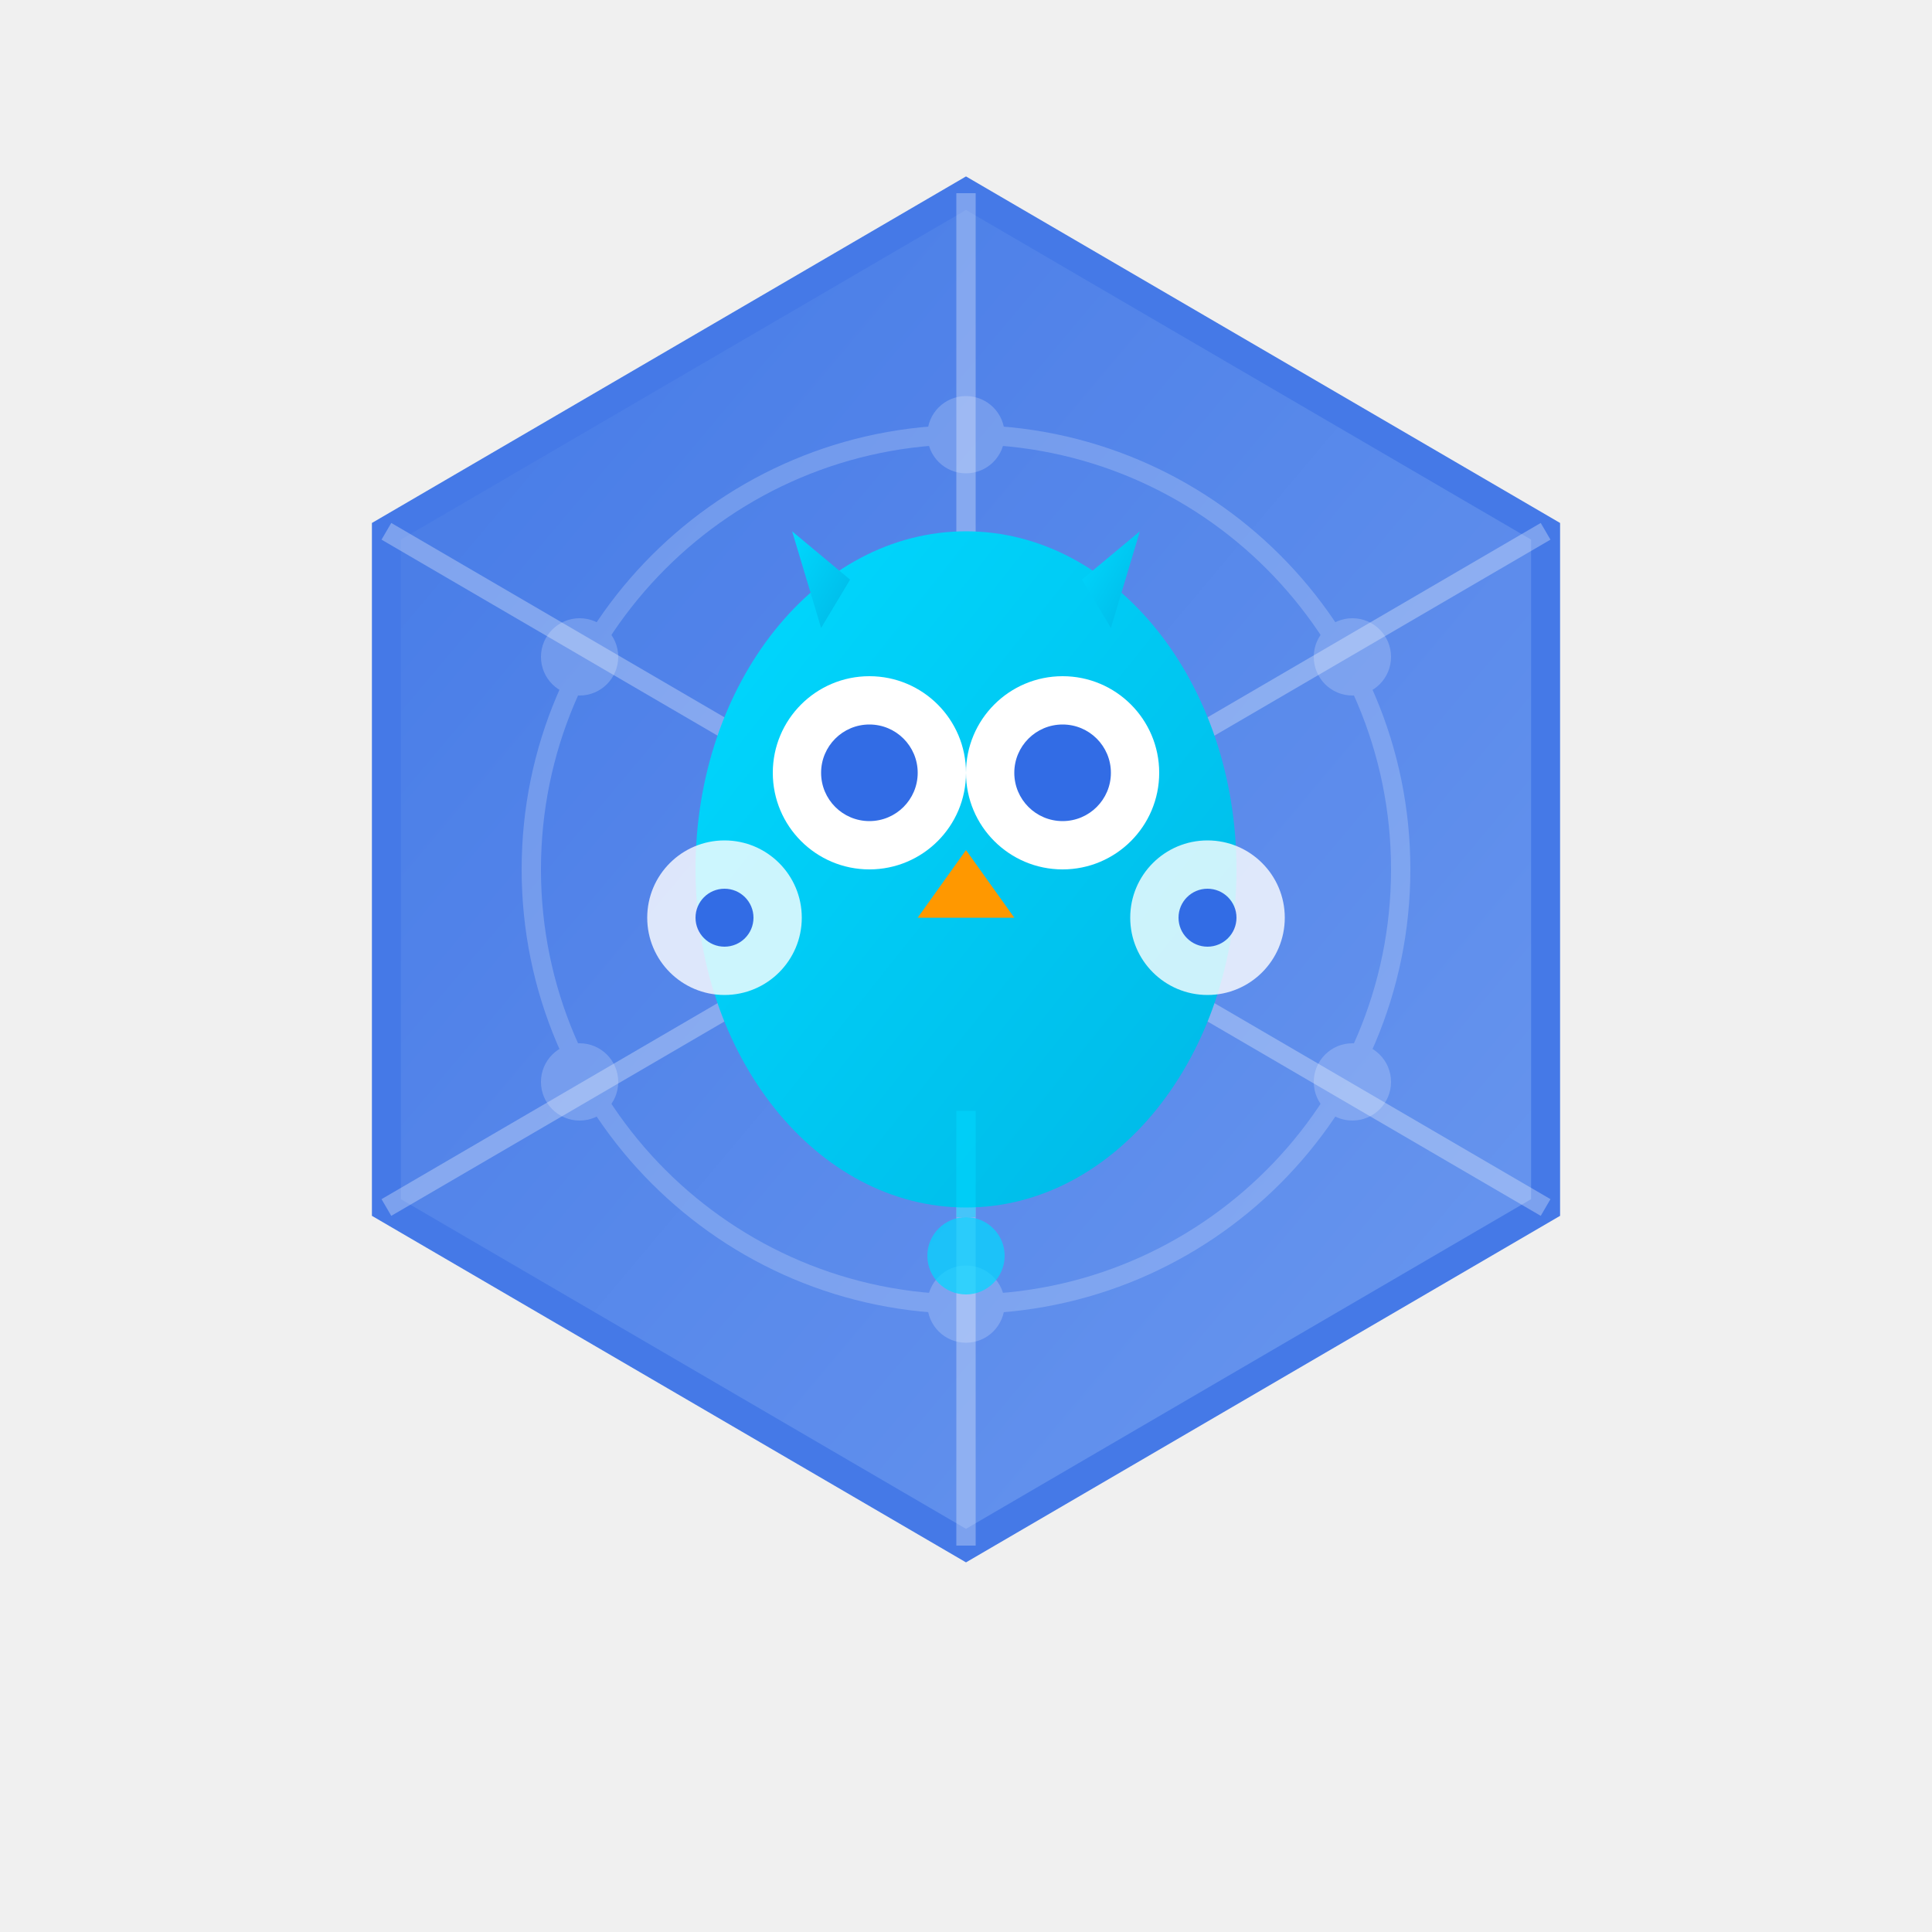
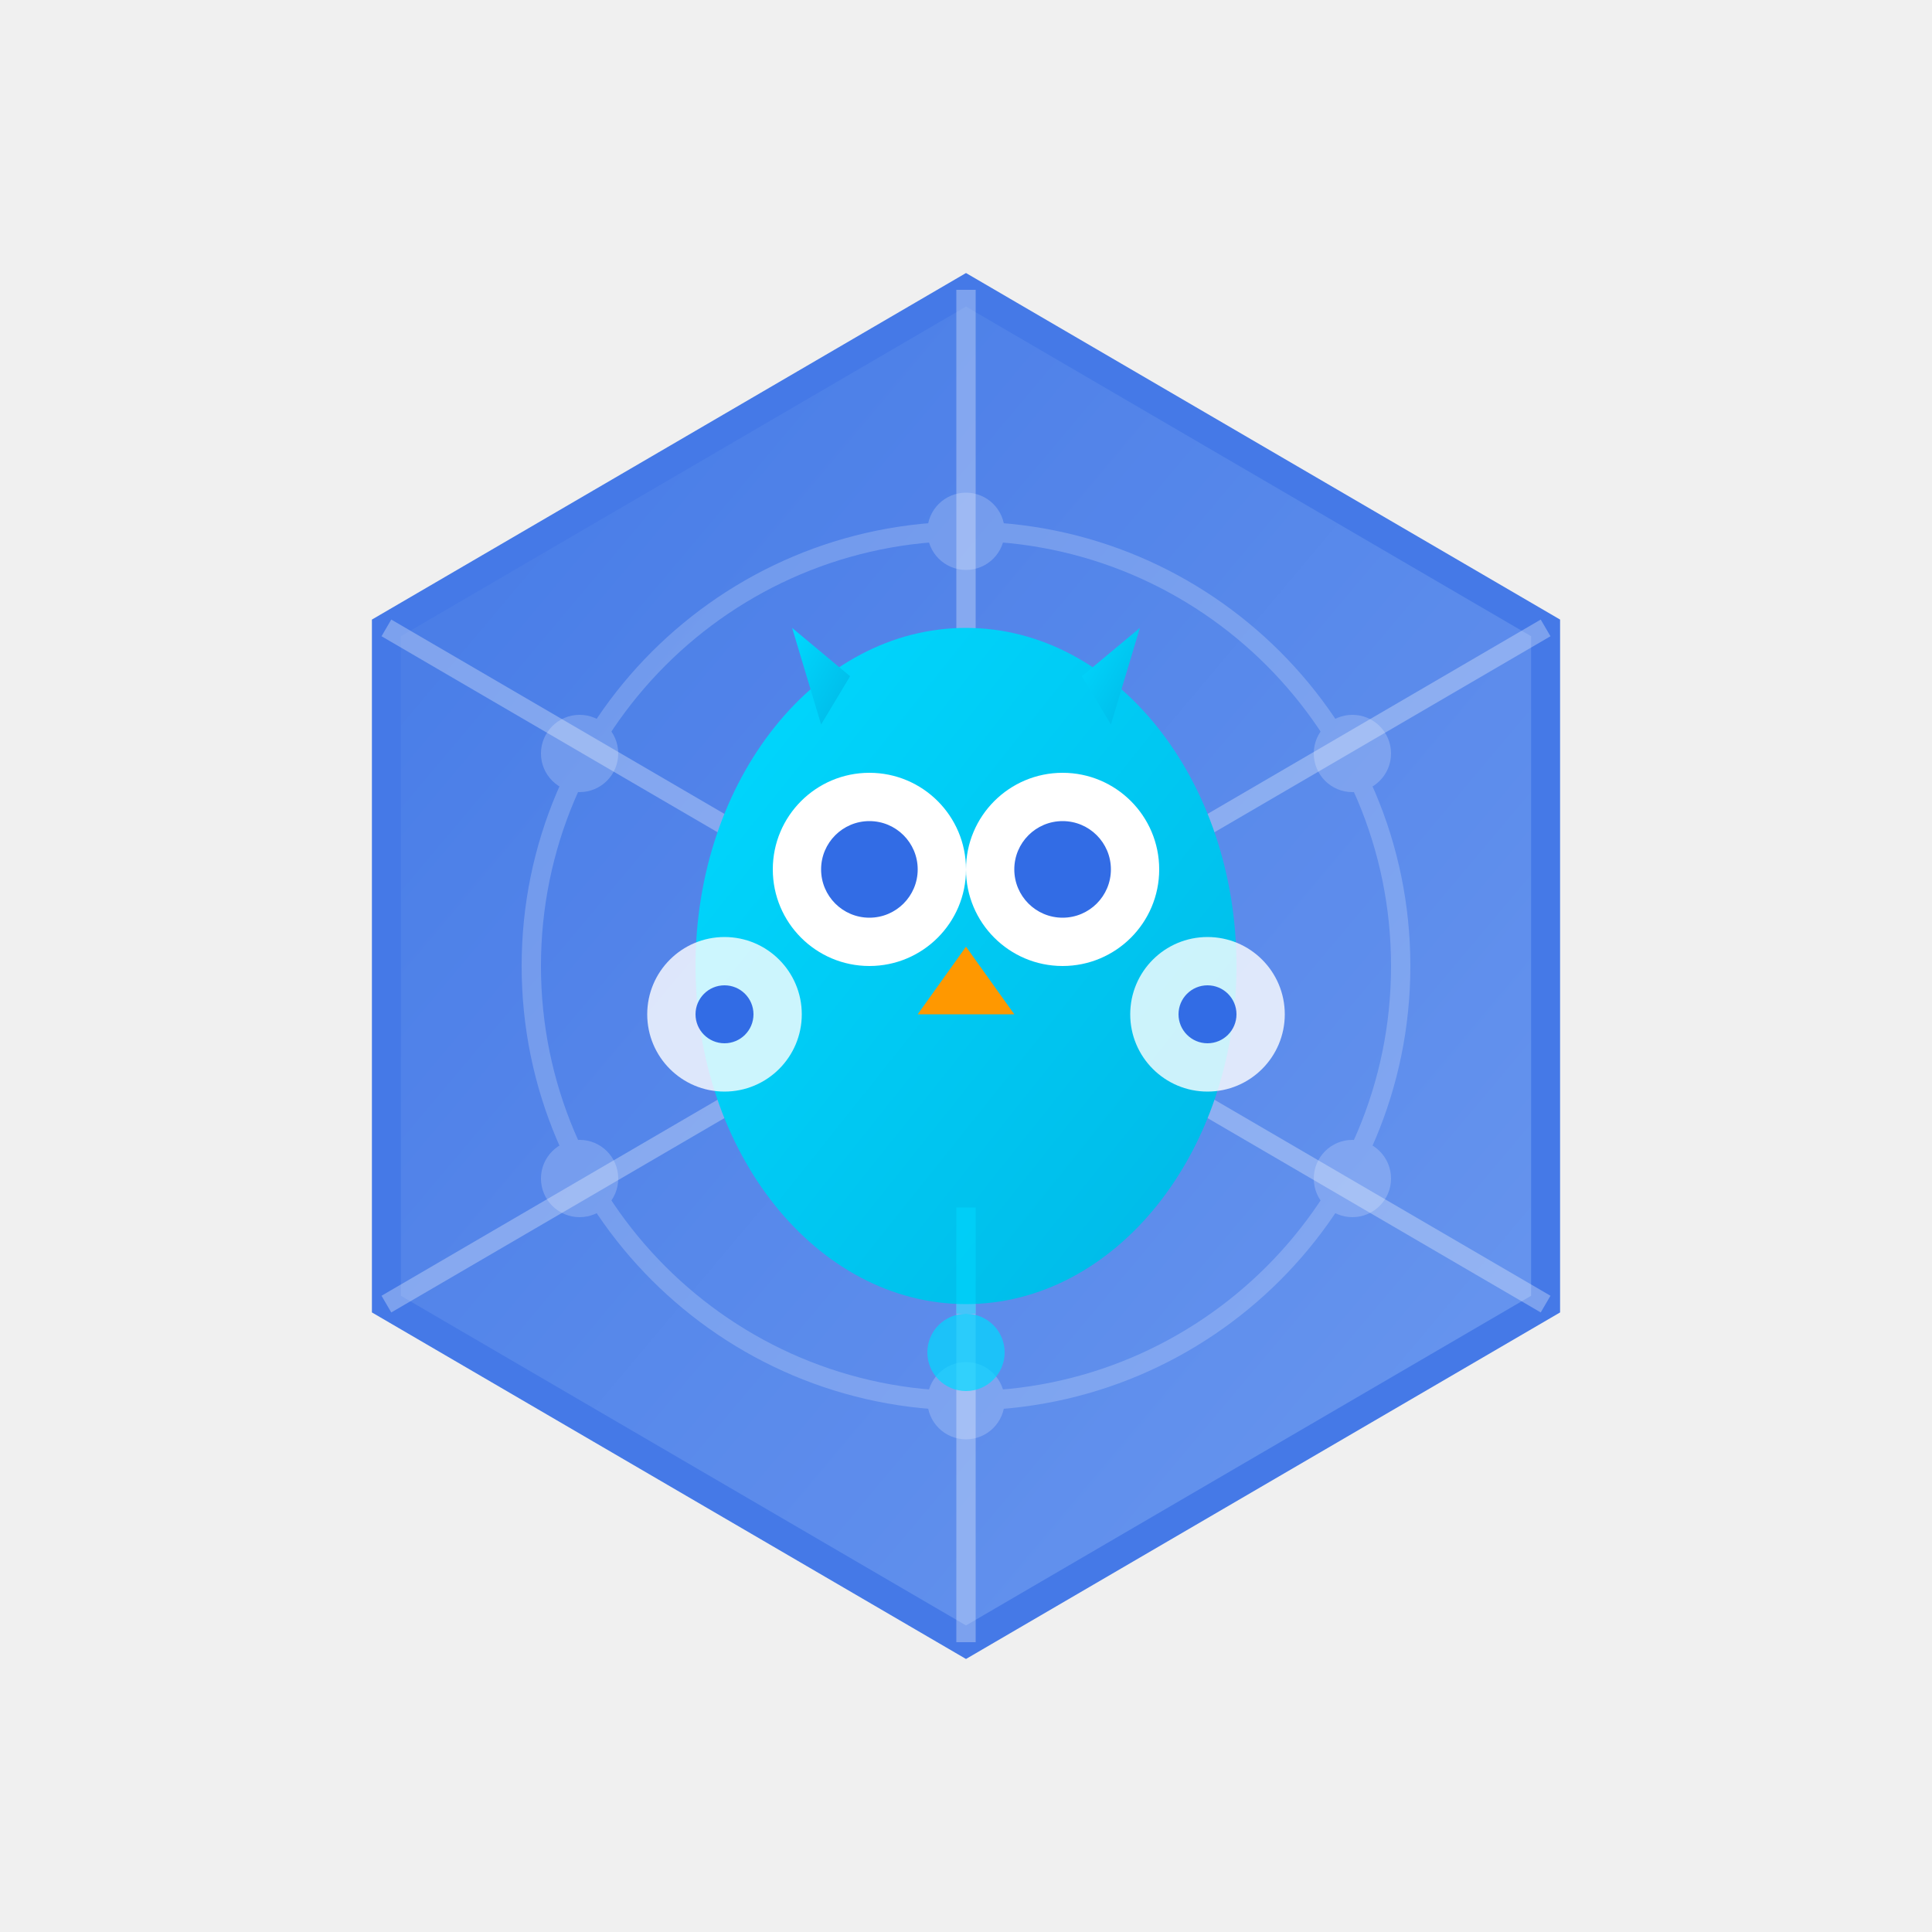
- <svg xmlns="http://www.w3.org/2000/svg" viewBox="0 0 200 200">
+ <svg xmlns="http://www.w3.org/2000/svg" xmlns:ns1="https://boxy-svg.com" viewBox="0 0 200 200" width="200px" height="200px">
  <defs>
    <linearGradient id="mainGradient" x1="0%" y1="0%" x2="100%" y2="100%">
-       <stop offset="0%" style="stop-color:#326CE5;stop-opacity:1" />
-       <stop offset="100%" style="stop-color:#5B8DEE;stop-opacity:1" />
+       <stop offset="0" style="stop-color:#326CE5;stop-opacity:1" />
+       <stop offset="1" style="stop-color:#5B8DEE;stop-opacity:1" />
    </linearGradient>
    <linearGradient id="accentGradient" x1="0%" y1="0%" x2="100%" y2="100%">
-       <stop offset="0%" style="stop-color:#00D9FF;stop-opacity:1" />
-       <stop offset="100%" style="stop-color:#00B8E6;stop-opacity:1" />
+       <stop offset="0" style="stop-color:#00D9FF;stop-opacity:1" />
+       <stop offset="1" style="stop-color:#00B8E6;stop-opacity:1" />
    </linearGradient>
+     <ns1:export>
+       <ns1:file format="png" />
+       <ns1:file format="svg" />
+     </ns1:export>
  </defs>
-   <path d="M 100 20 L 160 55 L 160 125 L 100 160 L 40 125 L 40 55 Z" fill="url(#mainGradient)" stroke="#326CE5" stroke-width="3" opacity="0.9" />
-   <g opacity="0.3">
-     <line x1="100" y1="20" x2="100" y2="160" stroke="#fff" stroke-width="2" />
-     <line x1="40" y1="55" x2="160" y2="125" stroke="#fff" stroke-width="2" />
-     <line x1="40" y1="125" x2="160" y2="55" stroke="#fff" stroke-width="2" />
+   <g transform="matrix(1, 0, 0, 1, 0, 10)">
+     <path d="M 100 20 L 160 55 L 160 125 L 100 160 L 40 125 L 40 55 Z" fill="url(#mainGradient)" stroke="#326CE5" stroke-width="3" opacity="0.9" />
+     <g opacity="0.3">
+       <line x1="100" y1="20" x2="100" y2="160" stroke="#fff" stroke-width="2" />
+       <line x1="40" y1="55" x2="160" y2="125" stroke="#fff" stroke-width="2" />
+       <line x1="40" y1="125" x2="160" y2="55" stroke="#fff" stroke-width="2" />
+     </g>
+     <ellipse cx="100" cy="90" rx="28" ry="35" fill="url(#accentGradient)" />
+     <circle cx="90" cy="80" r="10" fill="#fff" />
+     <circle cx="110" cy="80" r="10" fill="#fff" />
+     <circle cx="90" cy="80" r="5" fill="#326CE5" />
+     <circle cx="110" cy="80" r="5" fill="#326CE5" />
+     <path d="M 100 88 L 95 95 L 105 95 Z" fill="#FF9800" />
+     <circle cx="75" cy="95" r="8" fill="#fff" opacity="0.8" />
+     <circle cx="125" cy="95" r="8" fill="#fff" opacity="0.8" />
+     <path d="M 85 65 L 82 55 L 88 60 Z" fill="url(#accentGradient)" />
+     <path d="M 115 65 L 118 55 L 112 60 Z" fill="url(#accentGradient)" />
+     <circle cx="75" cy="95" r="3" fill="#326CE5" />
+     <circle cx="125" cy="95" r="3" fill="#326CE5" />
+     <g opacity="0.2">
+       <circle cx="100" cy="90" r="45" fill="none" stroke="#fff" stroke-width="2" />
+       <circle cx="100" cy="45" r="4" fill="#fff" />
+       <circle cx="140" cy="68" r="4" fill="#fff" />
+       <circle cx="140" cy="112" r="4" fill="#fff" />
+       <circle cx="100" cy="135" r="4" fill="#fff" />
+       <circle cx="60" cy="112" r="4" fill="#fff" />
+       <circle cx="60" cy="68" r="4" fill="#fff" />
+     </g>
+     <circle cx="100" cy="130" r="4" fill="#00D9FF" opacity="0.7" />
+     <line x1="100" y1="115" x2="100" y2="126" stroke="#00D9FF" stroke-width="2" opacity="0.5" />
  </g>
-   <ellipse cx="100" cy="90" rx="28" ry="35" fill="url(#accentGradient)" />
-   <circle cx="90" cy="80" r="10" fill="#fff" />
-   <circle cx="110" cy="80" r="10" fill="#fff" />
-   <circle cx="90" cy="80" r="5" fill="#326CE5" />
-   <circle cx="110" cy="80" r="5" fill="#326CE5" />
-   <path d="M 100 88 L 95 95 L 105 95 Z" fill="#FF9800" />
-   <circle cx="75" cy="95" r="8" fill="#fff" opacity="0.8" />
-   <circle cx="125" cy="95" r="8" fill="#fff" opacity="0.8" />
-   <path d="M 85 65 L 82 55 L 88 60 Z" fill="url(#accentGradient)" />
-   <path d="M 115 65 L 118 55 L 112 60 Z" fill="url(#accentGradient)" />
-   <circle cx="75" cy="95" r="3" fill="#326CE5" />
-   <circle cx="125" cy="95" r="3" fill="#326CE5" />
-   <g opacity="0.2">
-     <circle cx="100" cy="90" r="45" fill="none" stroke="#fff" stroke-width="2" />
-     <circle cx="100" cy="45" r="4" fill="#fff" />
-     <circle cx="140" cy="68" r="4" fill="#fff" />
-     <circle cx="140" cy="112" r="4" fill="#fff" />
-     <circle cx="100" cy="135" r="4" fill="#fff" />
-     <circle cx="60" cy="112" r="4" fill="#fff" />
-     <circle cx="60" cy="68" r="4" fill="#fff" />
-   </g>
-   <circle cx="100" cy="130" r="4" fill="#00D9FF" opacity="0.7" />
-   <line x1="100" y1="115" x2="100" y2="126" stroke="#00D9FF" stroke-width="2" opacity="0.5" />
</svg>
